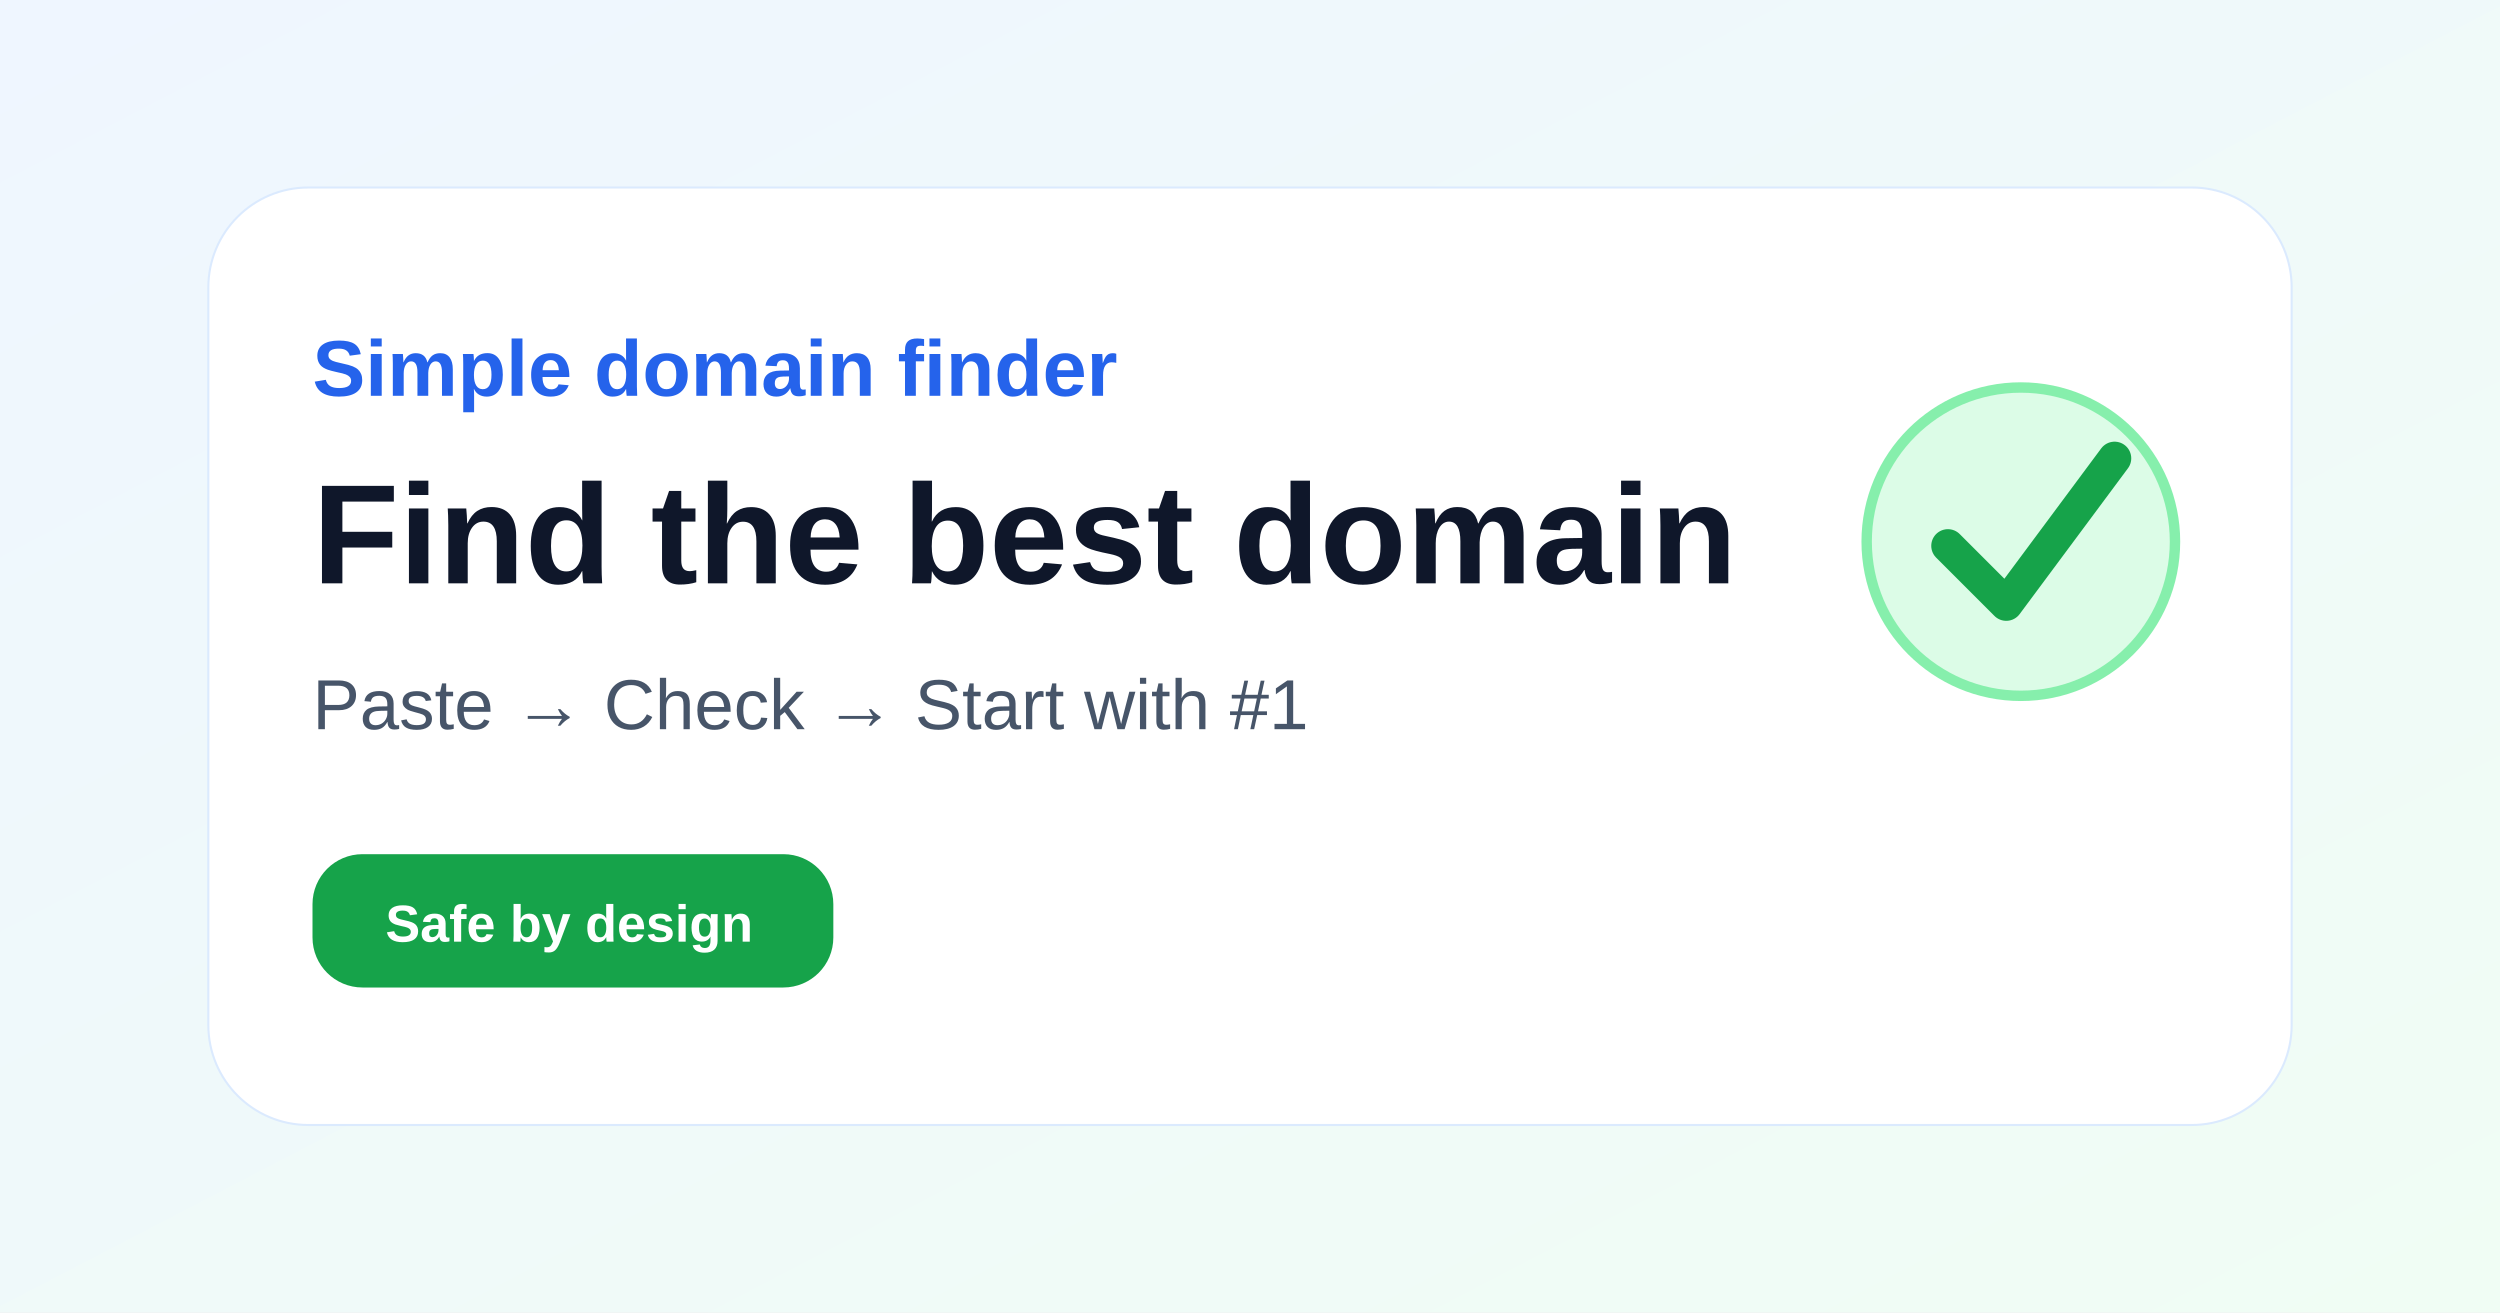
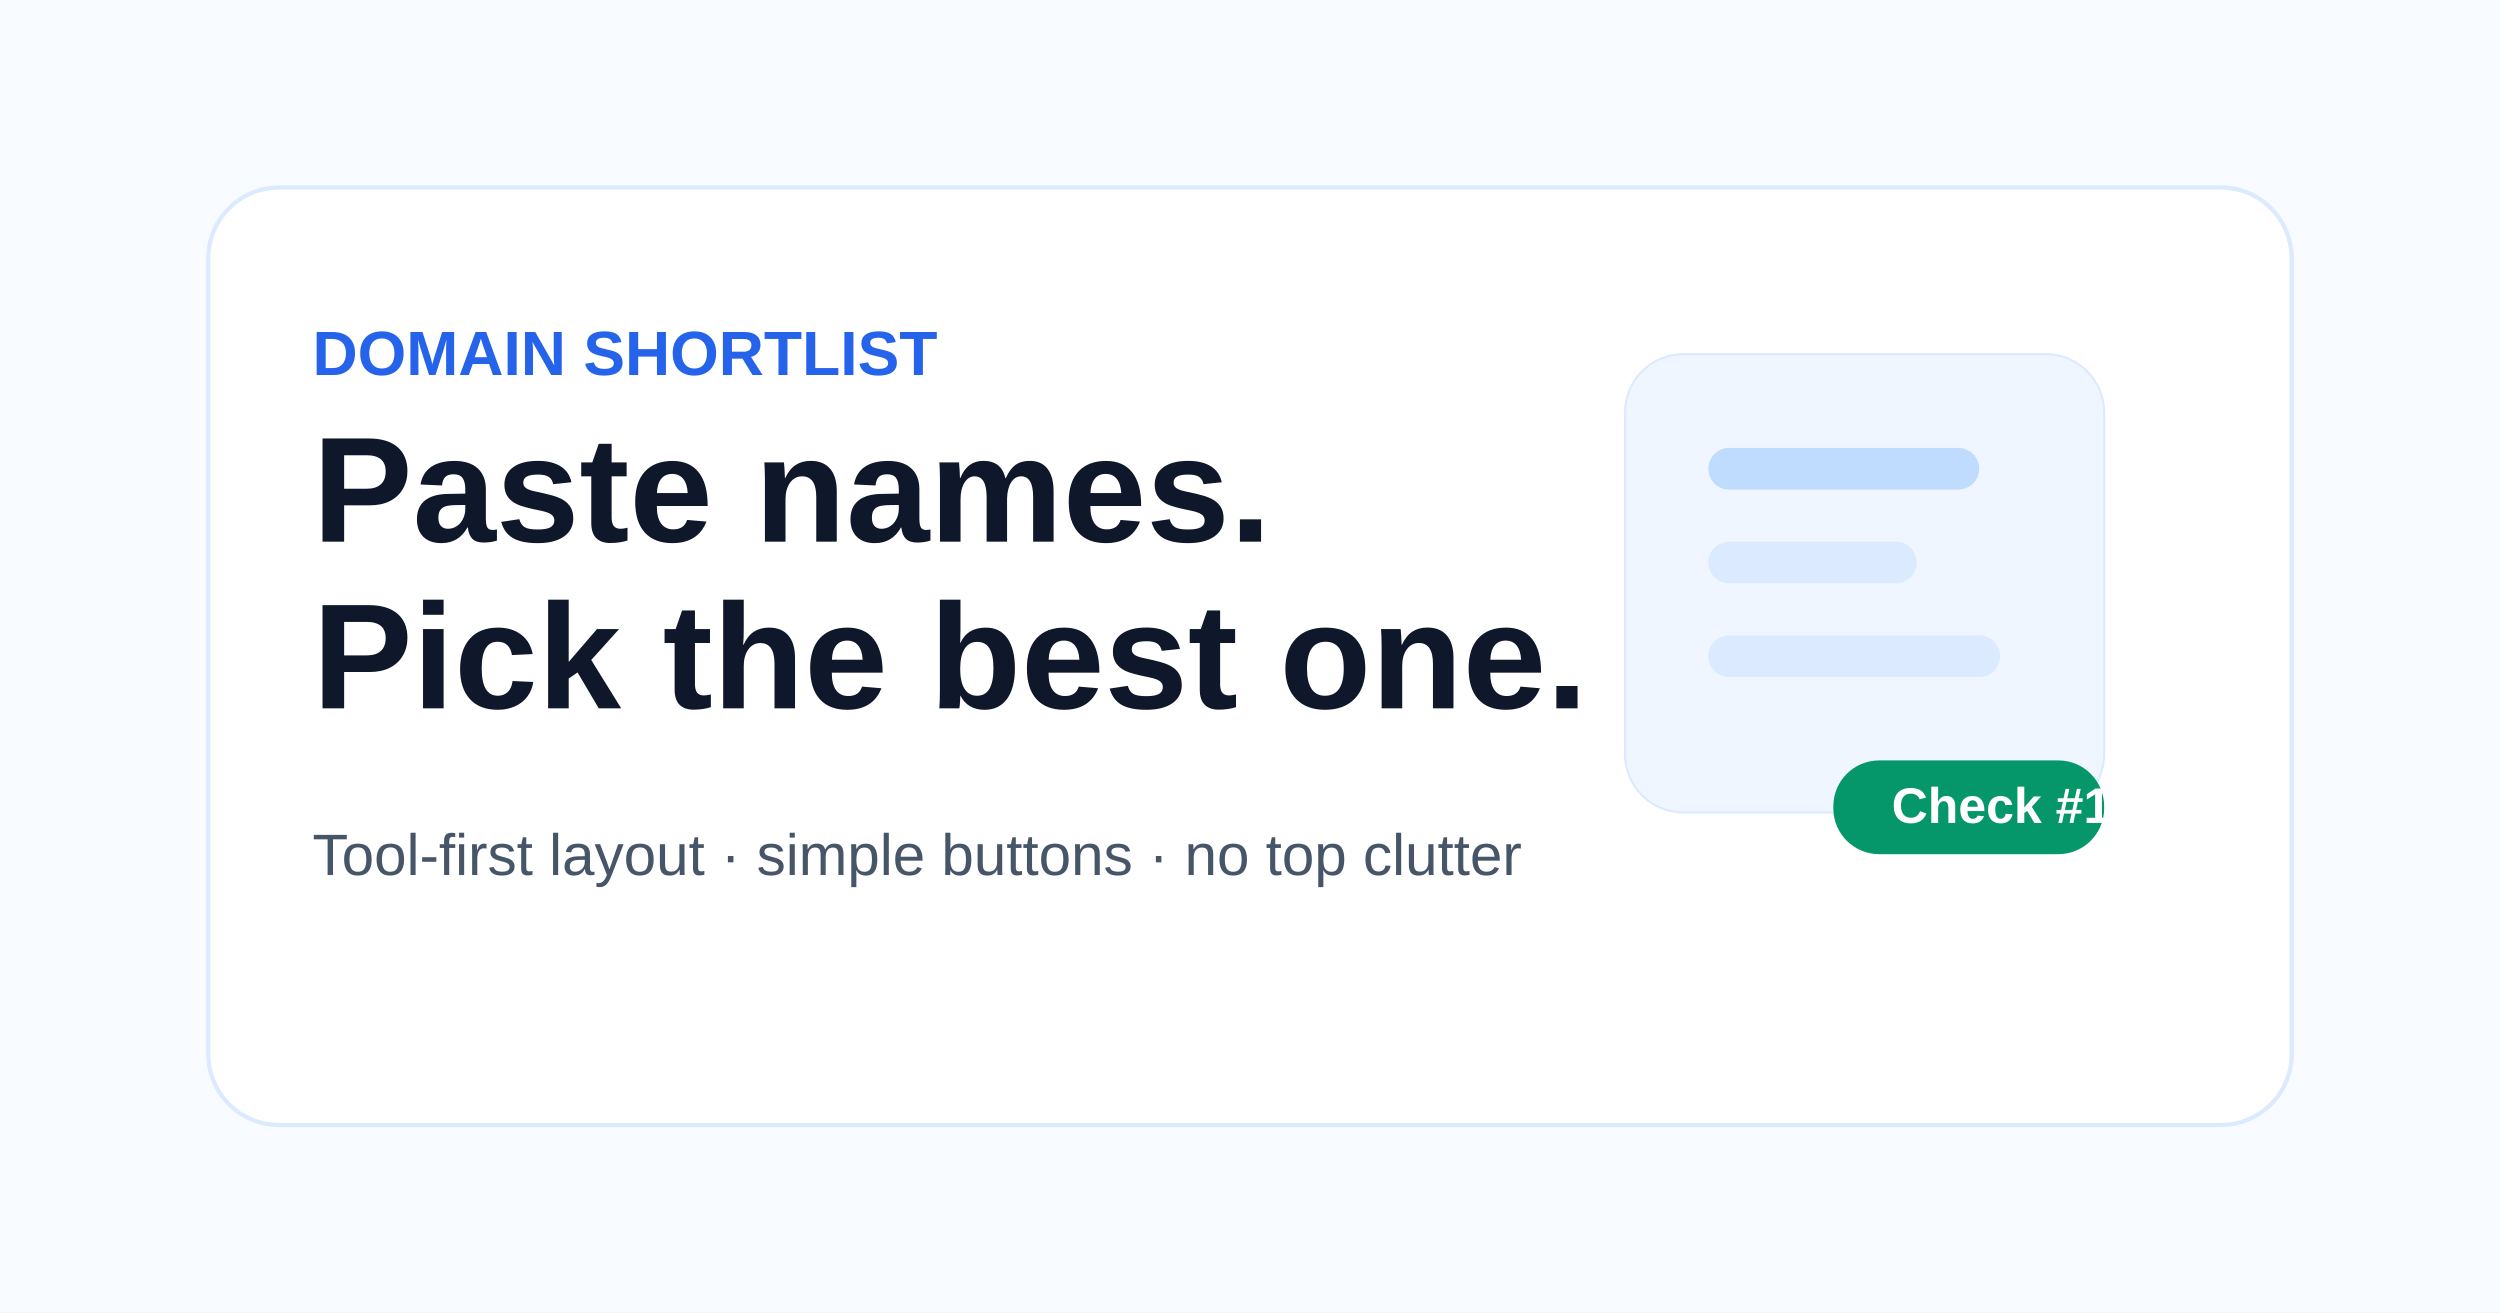
<svg xmlns="http://www.w3.org/2000/svg" width="1200" height="630" viewBox="0 0 1200 630">
-   <defs>
-     <linearGradient id="bg" x1="0" x2="1" y1="0" y2="1">
-       <stop stop-color="#eff6ff" />
-       <stop offset="1" stop-color="#f0fdf4" />
-     </linearGradient>
-   </defs>
-   <rect width="1200" height="630" fill="url(#bg)" />
-   <rect x="100" y="90" width="1000" height="450" rx="48" fill="#fff" stroke="#dbeafe" />
-   <text x="150" y="190" font-family="Arial, sans-serif" font-size="38" fill="#2563eb" font-weight="700">Simple domain finder</text>
-   <text x="150" y="280" font-family="Arial, sans-serif" font-size="68" fill="#0f172a" font-weight="800">Find the best domain</text>
-   <text x="150" y="350" font-family="Arial, sans-serif" font-size="34" fill="#475569">Paste → Check → Start with #1</text>
-   <rect x="150" y="410" width="250" height="64" rx="24" fill="#16a34a" />
-   <text x="185" y="452" font-family="Arial, sans-serif" font-size="25" fill="#fff" font-weight="700">Safe by design</text>
-   <circle cx="970" cy="260" r="74" fill="#dcfce7" stroke="#86efac" stroke-width="5" />
-   <path d="M935 262l28 28 52-70" fill="none" stroke="#16a34a" stroke-width="16" stroke-linecap="round" stroke-linejoin="round" />
+   <rect width="1200" height="630" fill="#f8fbff" />
+   <rect x="100" y="90" width="1000" height="450" rx="34" fill="#fff" stroke="#dbeafe" stroke-width="2" />
+   <text x="150" y="180" fill="#2563eb" font-family="Arial" font-size="30" font-weight="700">DOMAIN SHORTLIST</text>
+   <text x="150" y="260" fill="#0f172a" font-family="Arial" font-size="72" font-weight="800">Paste names.</text>
+   <text x="150" y="340" fill="#0f172a" font-family="Arial" font-size="72" font-weight="800">Pick the best one.</text>
+   <text x="150" y="420" fill="#475569" font-family="Arial" font-size="28">Tool-first layout · simple buttons · no top clutter</text>
+   <rect x="780" y="170" width="230" height="220" rx="28" fill="#eff6ff" stroke="#dbeafe" />
+   <rect x="820" y="215" width="130" height="20" rx="10" fill="#bfdbfe" />
+   <rect x="820" y="260" width="100" height="20" rx="10" fill="#dbeafe" />
+   <rect x="820" y="305" width="140" height="20" rx="10" fill="#dbeafe" />
+   <rect x="880" y="365" width="130" height="45" rx="22" fill="#059669" />
+   <text x="908" y="395" fill="#fff" font-family="Arial" font-size="24" font-weight="700">Check #1</text>
</svg>
